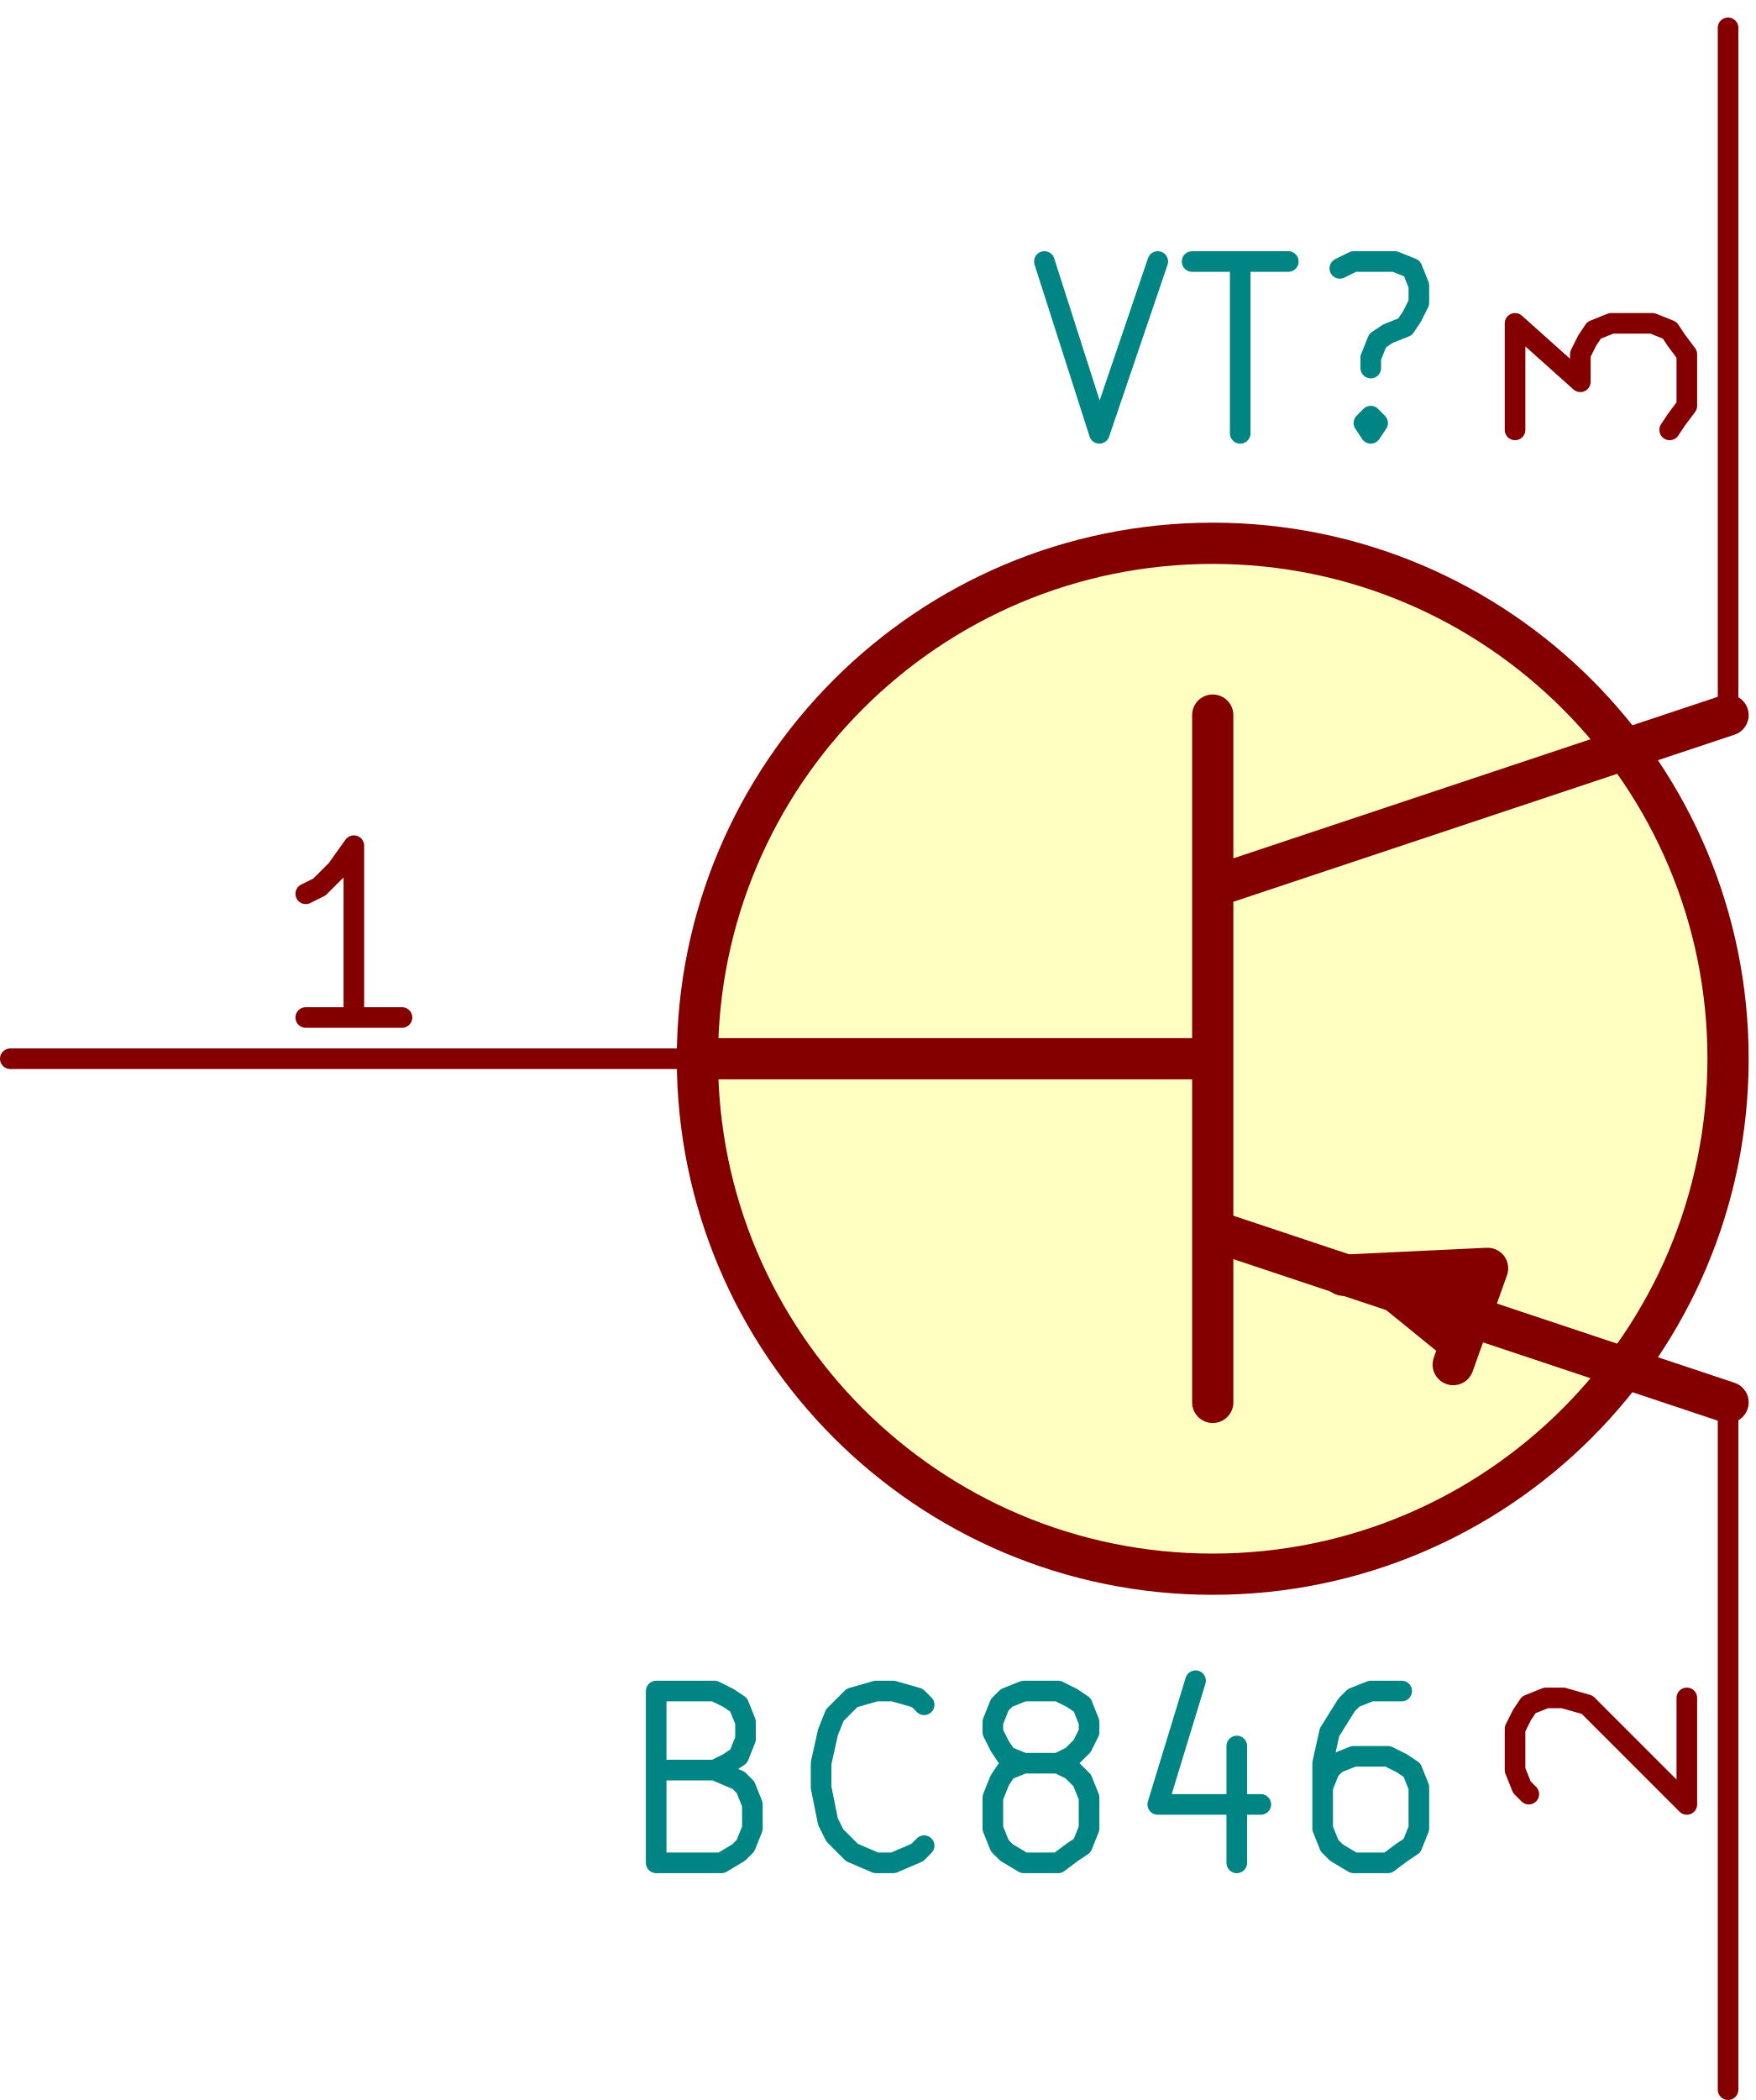
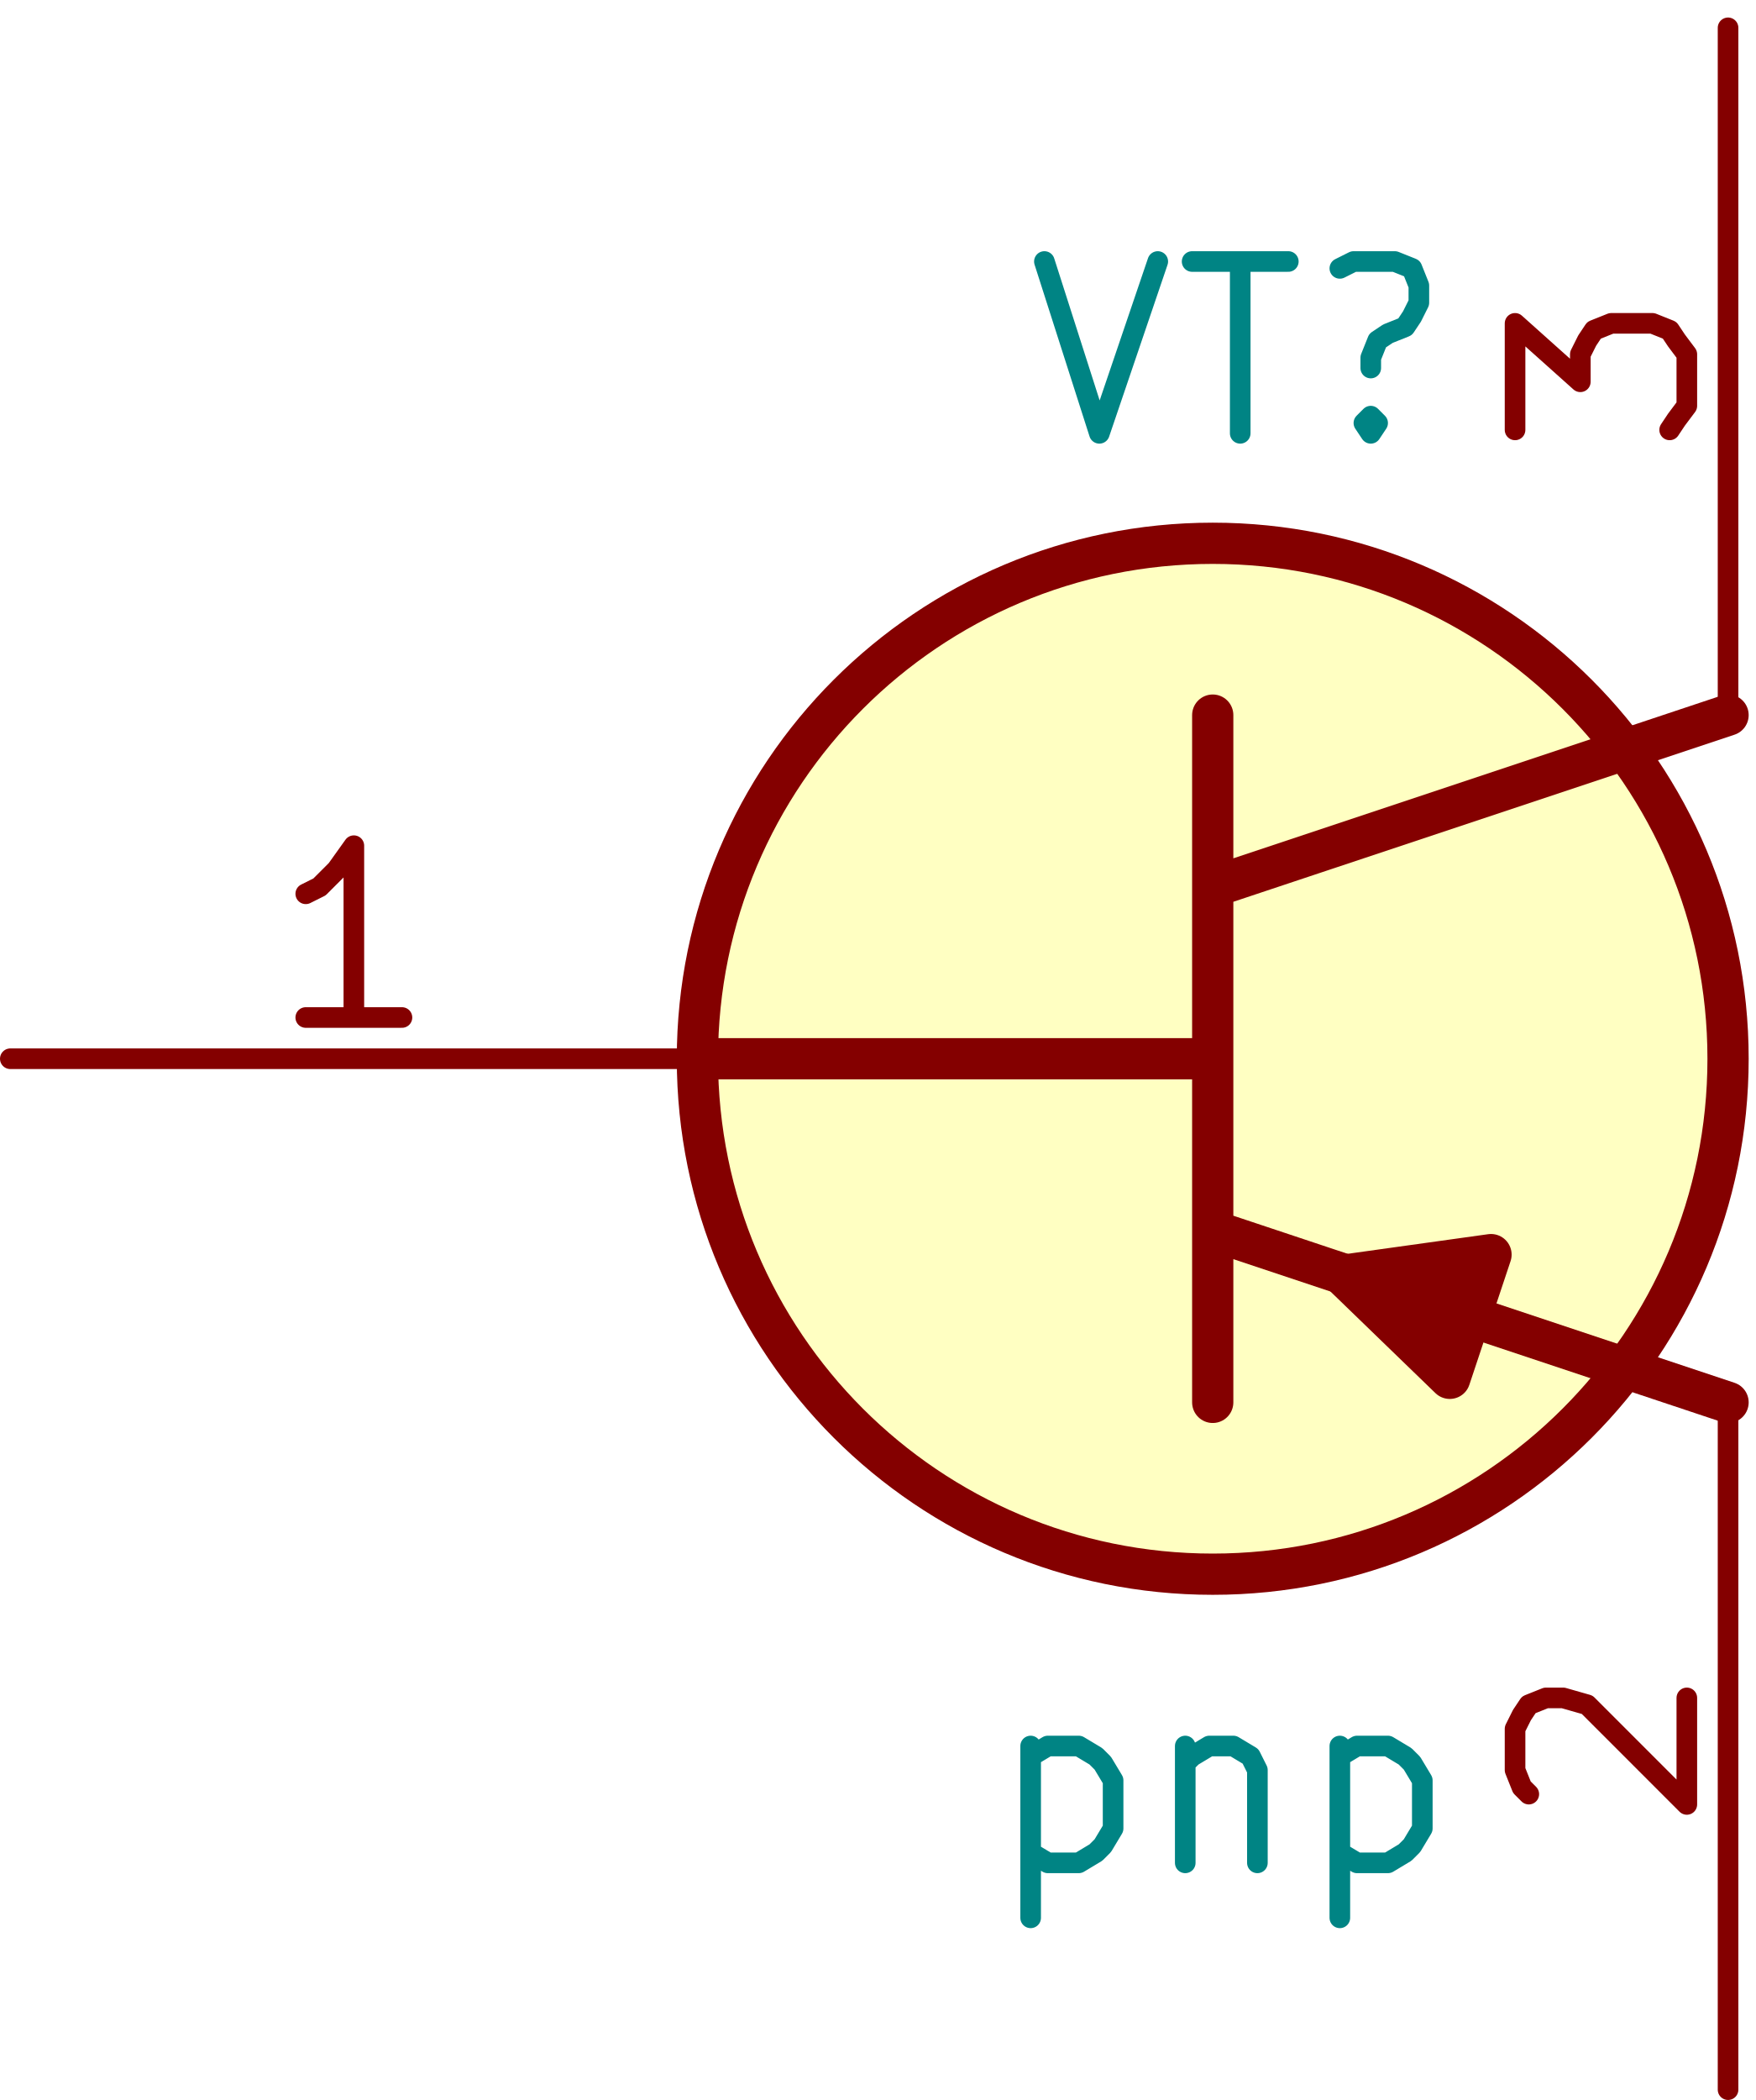
<svg xmlns="http://www.w3.org/2000/svg" height="55" width="46" viewBox="0 0 5111.115 6111.117">
-   <circle cy="62500" cx="14500" r="1500" transform="translate(-10970 -59419)" fill="#ffffc2" />
+   <circle cy="65500" cx="19000" r="1500" transform="translate(-15470 -62419)" fill="#ffffc2" />
  <g stroke-linejoin="round" stroke="#840000" stroke-linecap="round">
-     <g fill-opacity="0" stroke-width="120" fill="none" transform="translate(-10970 -59419)">
-       <circle cy="62500" cx="14500" r="1500" />
-       <path d="M13000 62500h1500m0 500l1500 500m-1500-1500l1500-500m-1500 0v2000" />
+     <g fill-opacity="0" stroke-width="120" fill="none" transform="translate(-15470 -62419)">
+       <circle cy="65500" cx="19000" r="1500" />
+       <path d="M17500 65500h1500m0 500l1500 500m-1500-1500l1500-500m-1500 0v2000" />
    </g>
-     <path fill-rule="evenodd" d="M3910 3711l420-20-100 280" stroke-width="120" fill="#840000" />
+     <path fill-rule="evenodd" d="M3910 3711l430-60-120 360-310-300" stroke-width="120" fill="#840000" />
    <path d="M2030 3081H30m1140-120H890m140 0v-500l-50 70-50 50-40 20m4140 1480v2000m-580-860l-20-20-20-50v-120l20-40 20-30 50-20h50l70 20 290 290v-310m120-2860V81m-620 1170V941l190 170v-80l20-40 20-30 50-20h120l50 20 20 30 30 40v150l-30 40-20 30" stroke-width="60" fill="none" />
  </g>
-   <path d="M3040 761l160 500 170-500m100 0h280m-140 500V761m380 450l20 20-20 30-20-30 20-20v50m-90-480l40-20h120l50 20 20 50v50l-20 40-20 30-50 20-30 20-20 50v30M2080 5151l70 30 20 20 20 50v70l-20 50-20 20-50 30h-190v-500h170l40 20 30 20 20 50v50l-20 50-30 20-40 20h-170m780 220l-20 20-70 30h-50l-70-30-50-50-20-40-20-100v-70l20-90 20-50 50-50 70-20h50l70 20 20 20m290 170l-50-20-20-30-20-40v-30l20-50 20-20 50-20h100l40 20 30 20 20 50v30l-20 40-30 30-40 20h-100l-50 20-20 30-20 50v90l20 50 20 20 50 30h100l40-30 30-20 20-50v-90l-20-50-30-30-40-20m520-50v340m-120-530l-110 360h300m410-330h-90l-50 20-20 20-50 80-20 90v190l20 50 20 20 50 30h100l40-30 30-20 20-50v-120l-20-50-30-20-40-20h-100l-50 20-20 20-20 50" stroke-linejoin="round" stroke="#008484" stroke-linecap="round" stroke-width="60" fill="none" />
+   <path d="M3040 761l160 500 170-500m100 0h280m-140 500V761m380 450l20 20-20 30-20-30 20-20v50m-90-480l40-20h120l50 20 20 50v50l-20 40-20 30-50 20-30 20-20 50v30m-990 4010v500m0-470l50-30h90l50 30 20 20 30 50v140l-30 50-20 20-50 30h-90l-50-30m450-310v340m0-290l20-20 50-30h70l50 30 20 40v270m240-340v500m0-470l50-30h90l50 30 20 20 30 50v140l-30 50-20 20-50 30h-90l-50-30" stroke-linejoin="round" stroke="#008484" stroke-linecap="round" stroke-width="60" fill="none" />
</svg>
